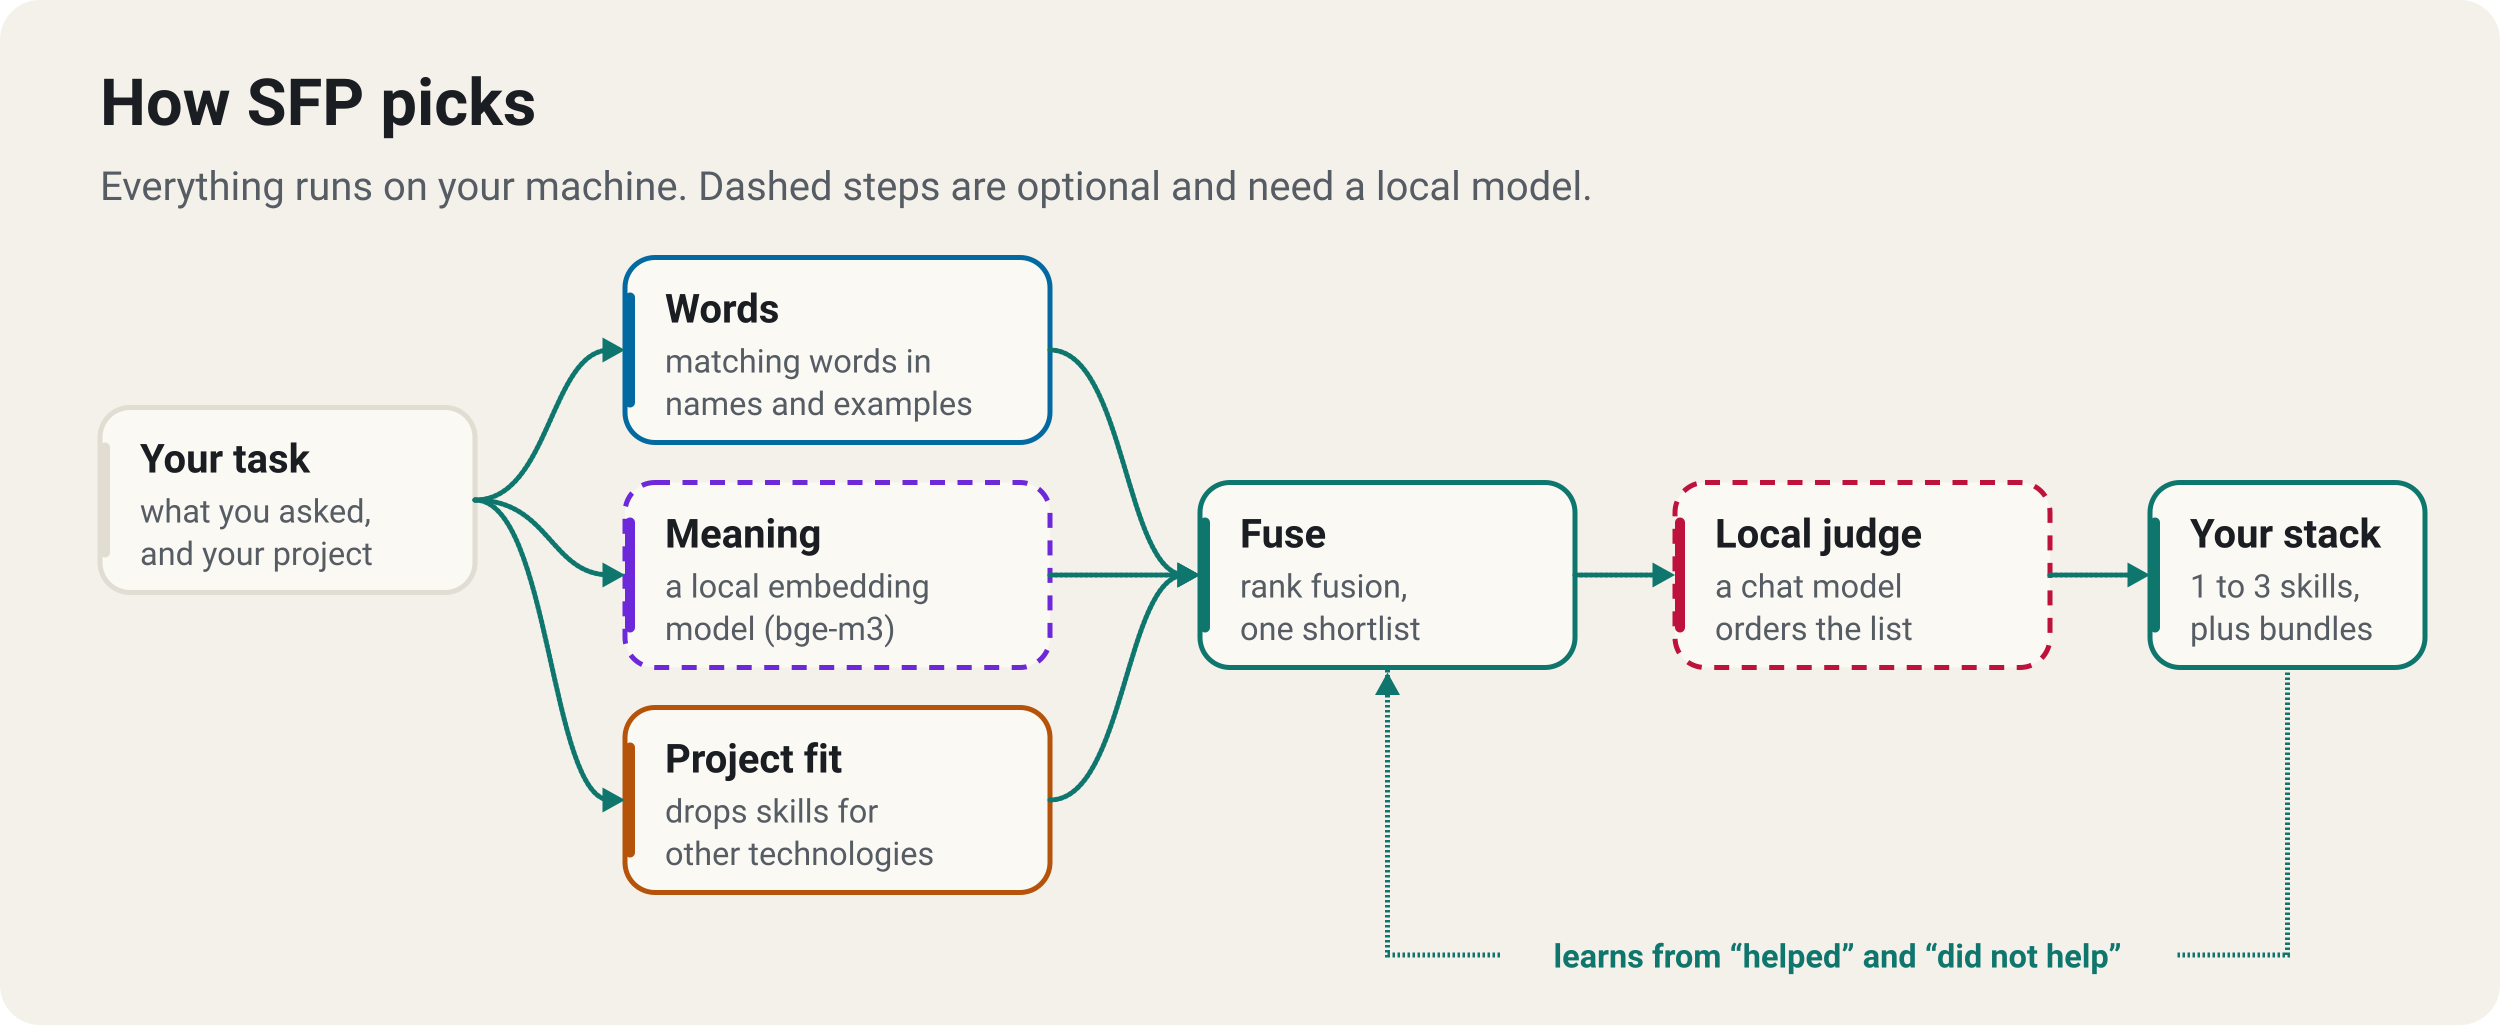
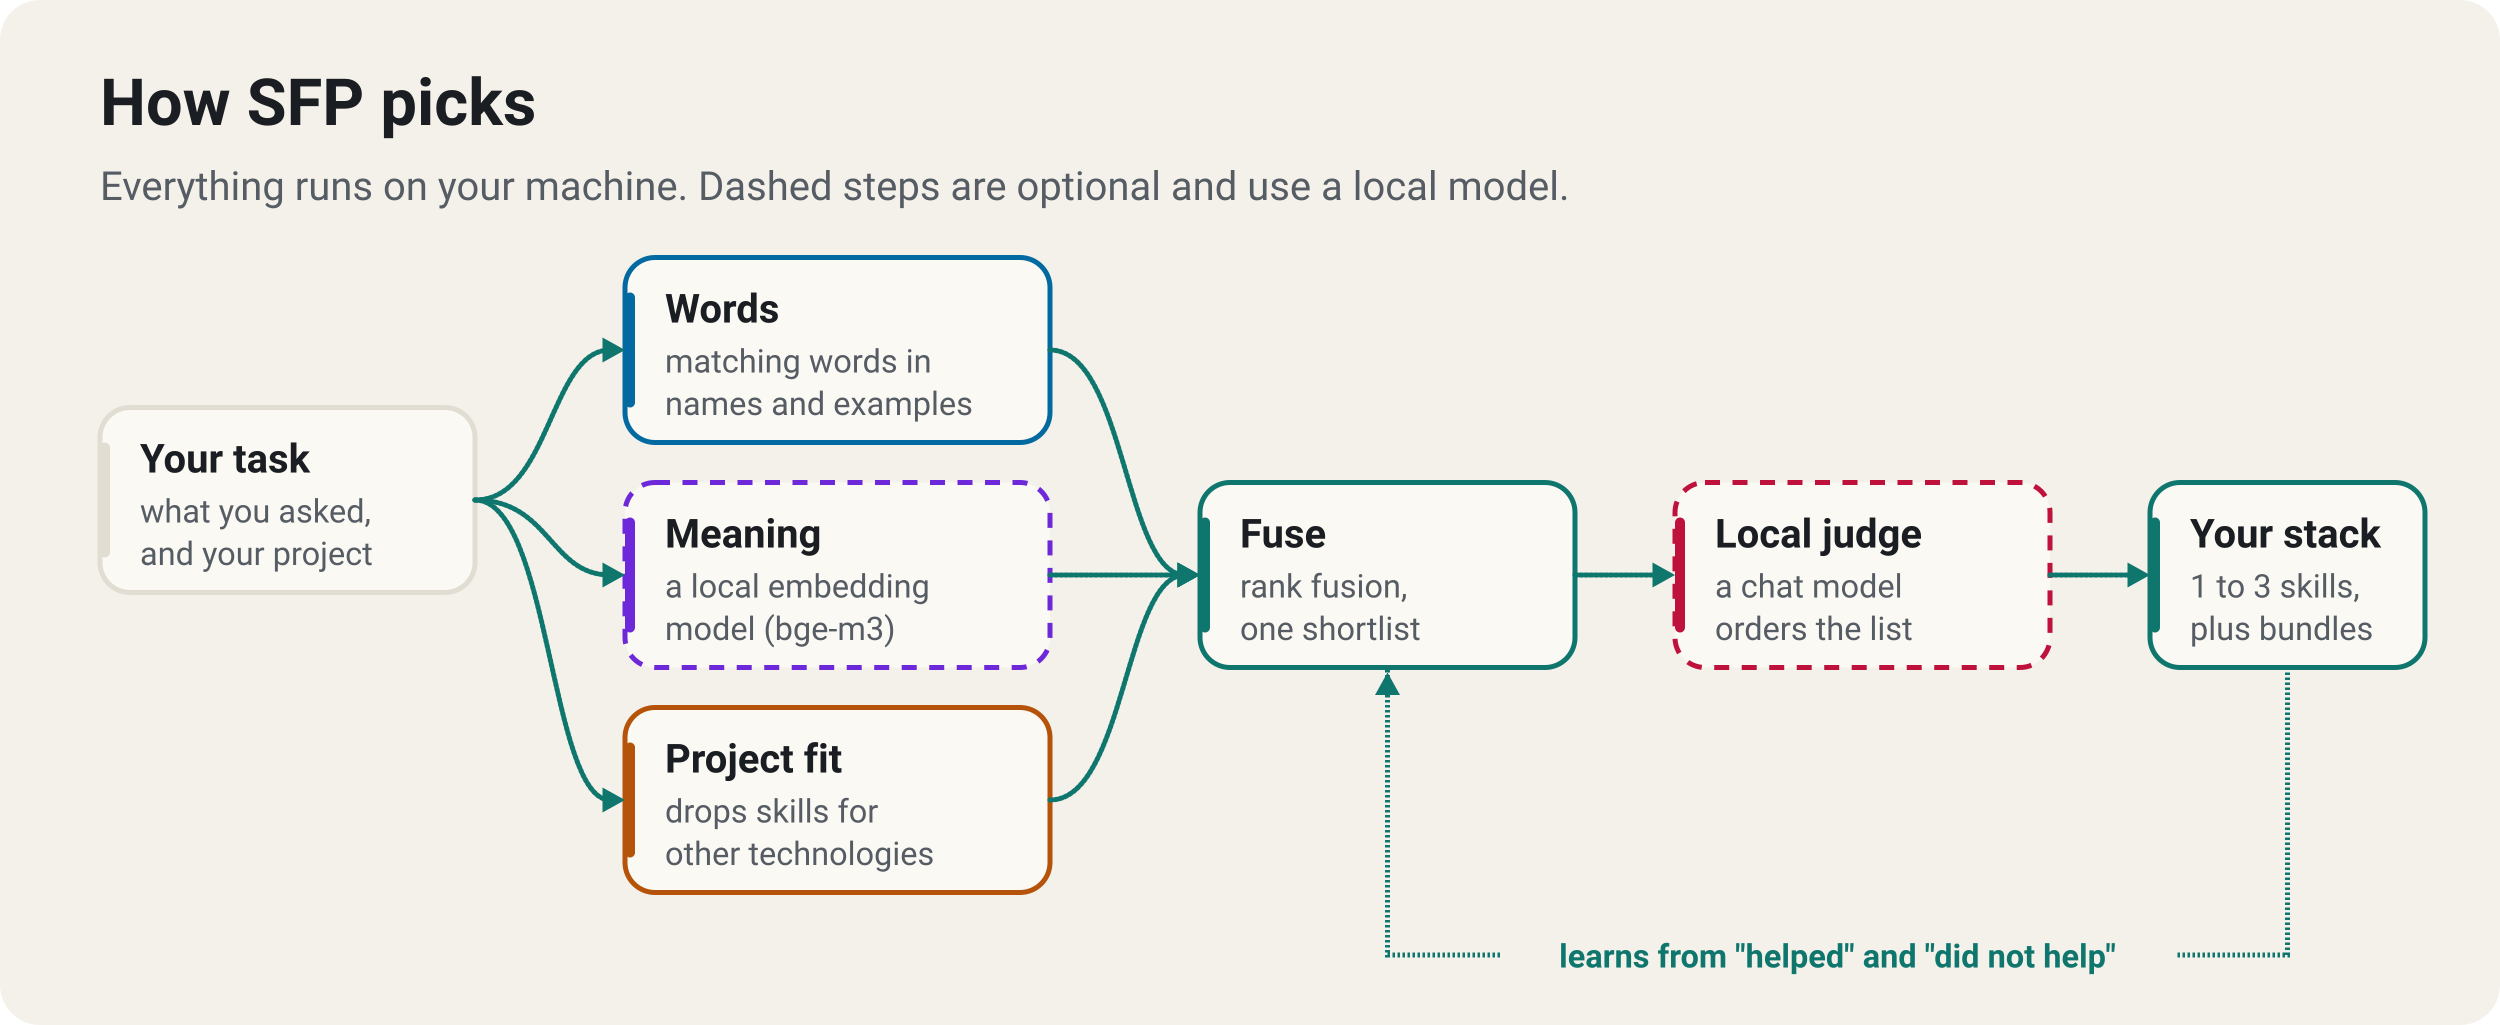
<svg xmlns="http://www.w3.org/2000/svg" width="1000" height="410" viewBox="0 0 1000 410" role="img" aria-labelledby="t d">
  <style>
text{font-family:ui-sans-serif, system-ui, -apple-system, 'Segoe UI', Roboto, 'Helvetica Neue', Arial, sans-serif}
.mono{font-family:ui-monospace, SFMono-Regular, 'SF Mono', Menlo, Consolas, 'Liberation Mono', monospace}
.draw{stroke-dasharray:1;stroke-dashoffset:0;animation:draw 1.1s cubic-bezier(.23,1,.32,1) both}
.rise{animation:rise .7s cubic-bezier(.23,1,.32,1) both}
.fade{animation:fade .8s ease-out both}
.grow{transform-box:fill-box;transform-origin:left center;animation:grow 1.1s cubic-bezier(.23,1,.32,1) both}
.pop{transform-box:fill-box;transform-origin:center;animation:pop .5s cubic-bezier(.23,1,.32,1) both}
.glow{animation:glow 2.6s ease-in-out infinite}
.blink{animation:blink 1s steps(1) infinite}
@keyframes draw{from{stroke-dashoffset:1}to{stroke-dashoffset:0}}
@keyframes rise{from{opacity:0;transform:translateY(10px)}to{opacity:1;transform:none}}
@keyframes fade{from{opacity:0}to{opacity:1}}
@keyframes grow{from{transform:scaleX(0)}to{transform:scaleX(1)}}
@keyframes pop{from{opacity:0;transform:scale(.6)}to{opacity:1;transform:scale(1)}}
@keyframes glow{0%,100%{opacity:.45}50%{opacity:1}}
@keyframes blink{0%{opacity:1}50%{opacity:0}}
@media (prefers-reduced-motion:reduce){*{animation:none!important}.pulse,.cover{display:none}}
</style>
  <rect width="1000" height="410" rx="16" fill="#f4f1ea" />
  <text x="40" y="50" font-size="26" font-weight="700" fill="#1a1d21" text-anchor="start" class="rise">How SFP picks</text>
-   <text x="40" y="80" font-size="16" font-weight="400" fill="#565c64" text-anchor="start" class="rise" style="animation-delay:0.10s">Everything runs on your machine. Dashed steps are optional and need a local model.</text>
+   <text x="40" y="80" font-size="16" font-weight="400" fill="#565c64" text-anchor="start" class="rise" style="animation-delay:0.10s">Everything runs on your machine. Dashed steps are optional and use a local model.</text>
  <g class="rise" style="animation-delay:0.20s">
    <rect x="40" y="163.0" width="150" height="74" rx="12" fill="#fbf9f4" stroke="#e2ddd2" stroke-width="2" />
    <rect x="40" y="177.0" width="4" height="46" rx="2" fill="#e2ddd2" />
    <text x="56" y="189.0" font-size="16" font-weight="700" fill="#1a1d21" text-anchor="start">Your task</text>
    <text x="56" y="209.0" font-size="13" font-weight="400" fill="#565c64" text-anchor="start">what you asked,</text>
    <text x="56" y="226.0" font-size="13" font-weight="400" fill="#565c64" text-anchor="start">and your project</text>
  </g>
  <g class="rise" style="animation-delay:0.32s">
    <rect x="250" y="103.0" width="170" height="74" rx="12" fill="#fbf9f4" stroke="#0369a1" stroke-width="2" />
    <rect x="250" y="117.0" width="4" height="46" rx="2" fill="#0369a1" />
    <text x="266" y="129.0" font-size="16" font-weight="700" fill="#1a1d21" text-anchor="start">Words</text>
    <text x="266" y="149.0" font-size="13" font-weight="400" fill="#565c64" text-anchor="start">matching words in</text>
    <text x="266" y="166.0" font-size="13" font-weight="400" fill="#565c64" text-anchor="start">names and examples</text>
  </g>
  <g class="rise" style="animation-delay:0.44s">
    <rect x="250" y="193.0" width="170" height="74" rx="12" fill="#fbf9f4" stroke="#6d28d9" stroke-width="2" stroke-dasharray="6 5" />
    <rect x="250" y="207.0" width="4" height="46" rx="2" fill="#6d28d9" />
    <text x="266" y="219.0" font-size="16" font-weight="700" fill="#1a1d21" text-anchor="start">Meaning</text>
    <text x="266" y="239.0" font-size="13" font-weight="400" fill="#565c64" text-anchor="start">a local embedding</text>
    <text x="266" y="256.0" font-size="13" font-weight="400" fill="#565c64" text-anchor="start">model (bge-m3)</text>
  </g>
  <g class="rise" style="animation-delay:0.56s">
    <rect x="250" y="283.0" width="170" height="74" rx="12" fill="#fbf9f4" stroke="#b45309" stroke-width="2" />
    <rect x="250" y="297.0" width="4" height="46" rx="2" fill="#b45309" />
    <text x="266" y="309.0" font-size="16" font-weight="700" fill="#1a1d21" text-anchor="start">Project fit</text>
    <text x="266" y="329.0" font-size="13" font-weight="400" fill="#565c64" text-anchor="start">drops skills for</text>
    <text x="266" y="346.0" font-size="13" font-weight="400" fill="#565c64" text-anchor="start">other technologies</text>
  </g>
  <g class="rise" style="animation-delay:0.68s">
    <rect x="480" y="193.0" width="150" height="74" rx="12" fill="#fbf9f4" stroke="#0f766e" stroke-width="2" />
    <rect x="480" y="207.0" width="4" height="46" rx="2" fill="#0f766e" />
    <text x="496" y="219.0" font-size="16" font-weight="700" fill="#1a1d21" text-anchor="start">Fuse</text>
    <text x="496" y="239.0" font-size="13" font-weight="400" fill="#565c64" text-anchor="start">rank fusion,</text>
    <text x="496" y="256.0" font-size="13" font-weight="400" fill="#565c64" text-anchor="start">one shortlist</text>
  </g>
  <g class="rise" style="animation-delay:0.80s">
    <rect x="670" y="193.0" width="150" height="74" rx="12" fill="#fbf9f4" stroke="#be123c" stroke-width="2" stroke-dasharray="6 5" />
    <rect x="670" y="207.0" width="4" height="46" rx="2" fill="#be123c" />
    <text x="686" y="219.0" font-size="16" font-weight="700" fill="#1a1d21" text-anchor="start">Local judge</text>
    <text x="686" y="239.0" font-size="13" font-weight="400" fill="#565c64" text-anchor="start">a chat model</text>
    <text x="686" y="256.0" font-size="13" font-weight="400" fill="#565c64" text-anchor="start">orders the list</text>
  </g>
  <g class="rise" style="animation-delay:0.92s">
    <rect x="860" y="193.0" width="110" height="74" rx="12" fill="#fbf9f4" stroke="#0f766e" stroke-width="2" />
    <rect x="860" y="207.0" width="4" height="46" rx="2" fill="#0f766e" />
    <text x="876" y="219.0" font-size="16" font-weight="700" fill="#1a1d21" text-anchor="start">Your stack</text>
    <text x="876" y="239.0" font-size="13" font-weight="400" fill="#565c64" text-anchor="start">1 to 3 skills,</text>
    <text x="876" y="256.0" font-size="13" font-weight="400" fill="#565c64" text-anchor="start">plus bundles</text>
  </g>
  <path class="draw" pathLength="1" d="M190 200 C220.0 200 220.0 140 244 140" fill="none" stroke="#0f766e" stroke-width="2" stroke-linecap="round" style="animation-delay:1.00s" />
  <path class="fade" d="M250 140 l-9 -5 v10 z" fill="#0f766e" style="animation-delay:1.80s" />
  <path class="draw" pathLength="1" d="M190 200 C220.0 200 220.0 230 244 230" fill="none" stroke="#0f766e" stroke-width="2" stroke-linecap="round" style="animation-delay:1.18s" />
  <path class="fade" d="M250 230 l-9 -5 v10 z" fill="#0f766e" style="animation-delay:1.98s" />
  <path class="draw" pathLength="1" d="M190 200 C220.0 200 220.0 320 244 320" fill="none" stroke="#0f766e" stroke-width="2" stroke-linecap="round" style="animation-delay:1.36s" />
  <path class="fade" d="M250 320 l-9 -5 v10 z" fill="#0f766e" style="animation-delay:2.16s" />
  <path class="draw" pathLength="1" d="M420 140 C450.0 140 450.0 230 474 230" fill="none" stroke="#0f766e" stroke-width="2" stroke-linecap="round" style="animation-delay:1.54s" />
  <path class="fade" d="M480 230 l-9 -5 v10 z" fill="#0f766e" style="animation-delay:2.34s" />
  <path class="draw" pathLength="1" d="M420 230 C450.0 230 450.0 230 474 230" fill="none" stroke="#0f766e" stroke-width="2" stroke-linecap="round" style="animation-delay:1.72s" />
  <path class="fade" d="M480 230 l-9 -5 v10 z" fill="#0f766e" style="animation-delay:2.52s" />
  <path class="draw" pathLength="1" d="M420 320 C450.0 320 450.0 230 474 230" fill="none" stroke="#0f766e" stroke-width="2" stroke-linecap="round" style="animation-delay:1.90s" />
  <path class="fade" d="M480 230 l-9 -5 v10 z" fill="#0f766e" style="animation-delay:2.70s" />
  <path class="draw" pathLength="1" d="M630 230 C650.0 230 650.0 230 664 230" fill="none" stroke="#0f766e" stroke-width="2" stroke-linecap="round" style="animation-delay:2.08s" />
  <path class="fade" d="M670 230 l-9 -5 v10 z" fill="#0f766e" style="animation-delay:2.88s" />
  <path class="draw" pathLength="1" d="M820 230 C840.0 230 840.0 230 854 230" fill="none" stroke="#0f766e" stroke-width="2" stroke-linecap="round" style="animation-delay:2.26s" />
  <path class="fade" d="M860 230 l-9 -5 v10 z" fill="#0f766e" style="animation-delay:3.06s" />
  <circle class="pulse" r="4" fill="#0f766e" opacity="0">
    <animateMotion path="M190 200 C220.0 200 220.0 140 244 140" dur="2.0s" begin="2.6s" repeatCount="indefinite" />
    <animate attributeName="opacity" values="0;1;1;0" keyTimes="0;.1;.85;1" dur="2.0s" begin="2.6s" repeatCount="indefinite" />
  </circle>
  <circle class="pulse" r="4" fill="#0f766e" opacity="0">
    <animateMotion path="M190 200 C220.0 200 220.0 230 244 230" dur="2.0s" begin="2.9s" repeatCount="indefinite" />
    <animate attributeName="opacity" values="0;1;1;0" keyTimes="0;.1;.85;1" dur="2.0s" begin="2.9s" repeatCount="indefinite" />
  </circle>
  <circle class="pulse" r="4" fill="#0f766e" opacity="0">
    <animateMotion path="M190 200 C220.0 200 220.0 320 244 320" dur="2.0s" begin="3.2s" repeatCount="indefinite" />
    <animate attributeName="opacity" values="0;1;1;0" keyTimes="0;.1;.85;1" dur="2.0s" begin="3.2s" repeatCount="indefinite" />
  </circle>
  <circle class="pulse" r="4" fill="#0f766e" opacity="0">
    <animateMotion path="M420 140 C450.0 140 450.0 230 474 230" dur="2.0s" begin="3.5s" repeatCount="indefinite" />
    <animate attributeName="opacity" values="0;1;1;0" keyTimes="0;.1;.85;1" dur="2.0s" begin="3.5s" repeatCount="indefinite" />
  </circle>
  <circle class="pulse" r="4" fill="#0f766e" opacity="0">
    <animateMotion path="M420 230 C450.0 230 450.0 230 474 230" dur="2.0s" begin="2.6s" repeatCount="indefinite" />
    <animate attributeName="opacity" values="0;1;1;0" keyTimes="0;.1;.85;1" dur="2.0s" begin="2.6s" repeatCount="indefinite" />
  </circle>
  <circle class="pulse" r="4" fill="#0f766e" opacity="0">
    <animateMotion path="M420 320 C450.0 320 450.0 230 474 230" dur="2.0s" begin="2.9s" repeatCount="indefinite" />
    <animate attributeName="opacity" values="0;1;1;0" keyTimes="0;.1;.85;1" dur="2.0s" begin="2.9s" repeatCount="indefinite" />
  </circle>
  <circle class="pulse" r="4" fill="#0f766e" opacity="0">
    <animateMotion path="M630 230 C650.0 230 650.0 230 664 230" dur="2.0s" begin="3.2s" repeatCount="indefinite" />
    <animate attributeName="opacity" values="0;1;1;0" keyTimes="0;.1;.85;1" dur="2.0s" begin="3.2s" repeatCount="indefinite" />
  </circle>
  <circle class="pulse" r="4" fill="#0f766e" opacity="0">
    <animateMotion path="M820 230 C840.0 230 840.0 230 854 230" dur="2.0s" begin="3.5s" repeatCount="indefinite" />
    <animate attributeName="opacity" values="0;1;1;0" keyTimes="0;.1;.85;1" dur="2.0s" begin="3.5s" repeatCount="indefinite" />
  </circle>
  <path class="draw" pathLength="1" d="M915 267 V382 H555 V267" fill="none" stroke="#0f766e" stroke-width="2" stroke-dasharray="1" style="animation-delay:2.60s" />
  <path class="fade" d="M555 269 l-5 9 h10 z" fill="#0f766e" style="animation-delay:3.20s" />
  <rect x="600" y="370" width="270" height="24" fill="#f4f1ea" />
-   <text x="735" y="387" font-size="13" font-weight="600" fill="#0f766e" text-anchor="middle" class="fade" style="animation-delay:3.00s">learns from “helped” and “did not help”</text>
+   <text x="735" y="387" font-size="13" font-weight="600" fill="#0f766e" text-anchor="middle" class="fade" style="animation-delay:3.00s">learns from "helped" and "did not help"</text>
</svg>
